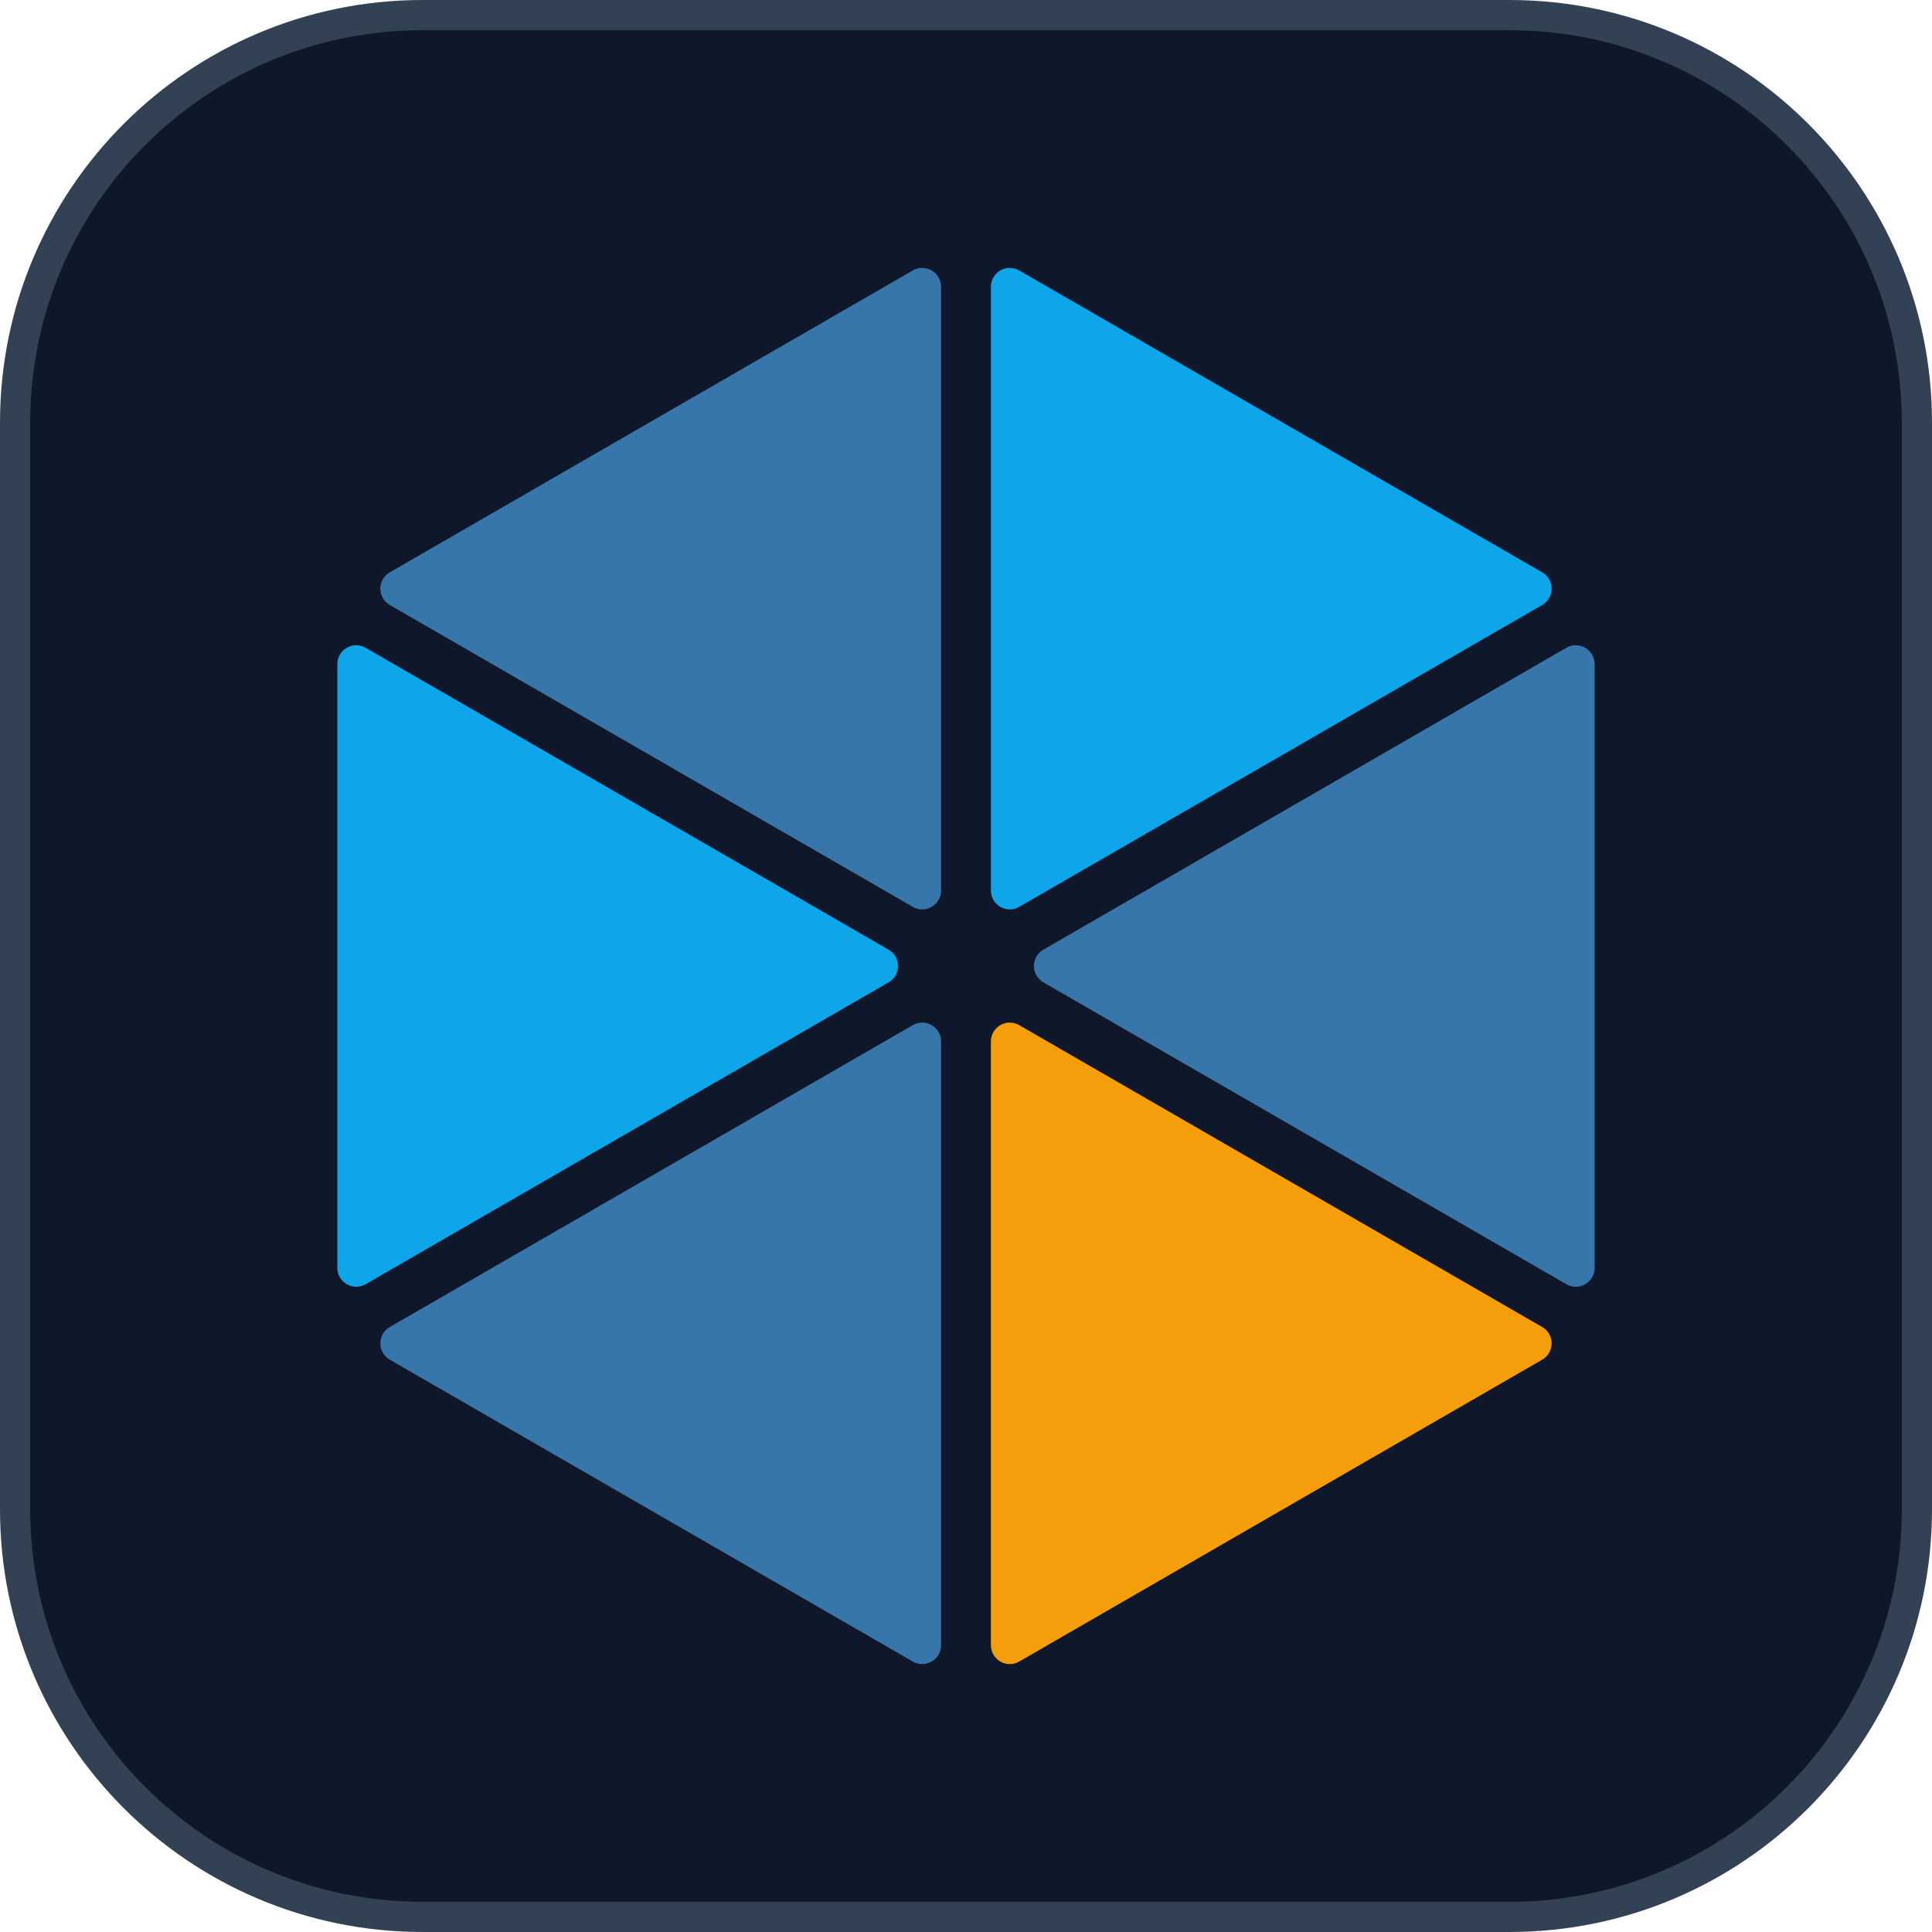
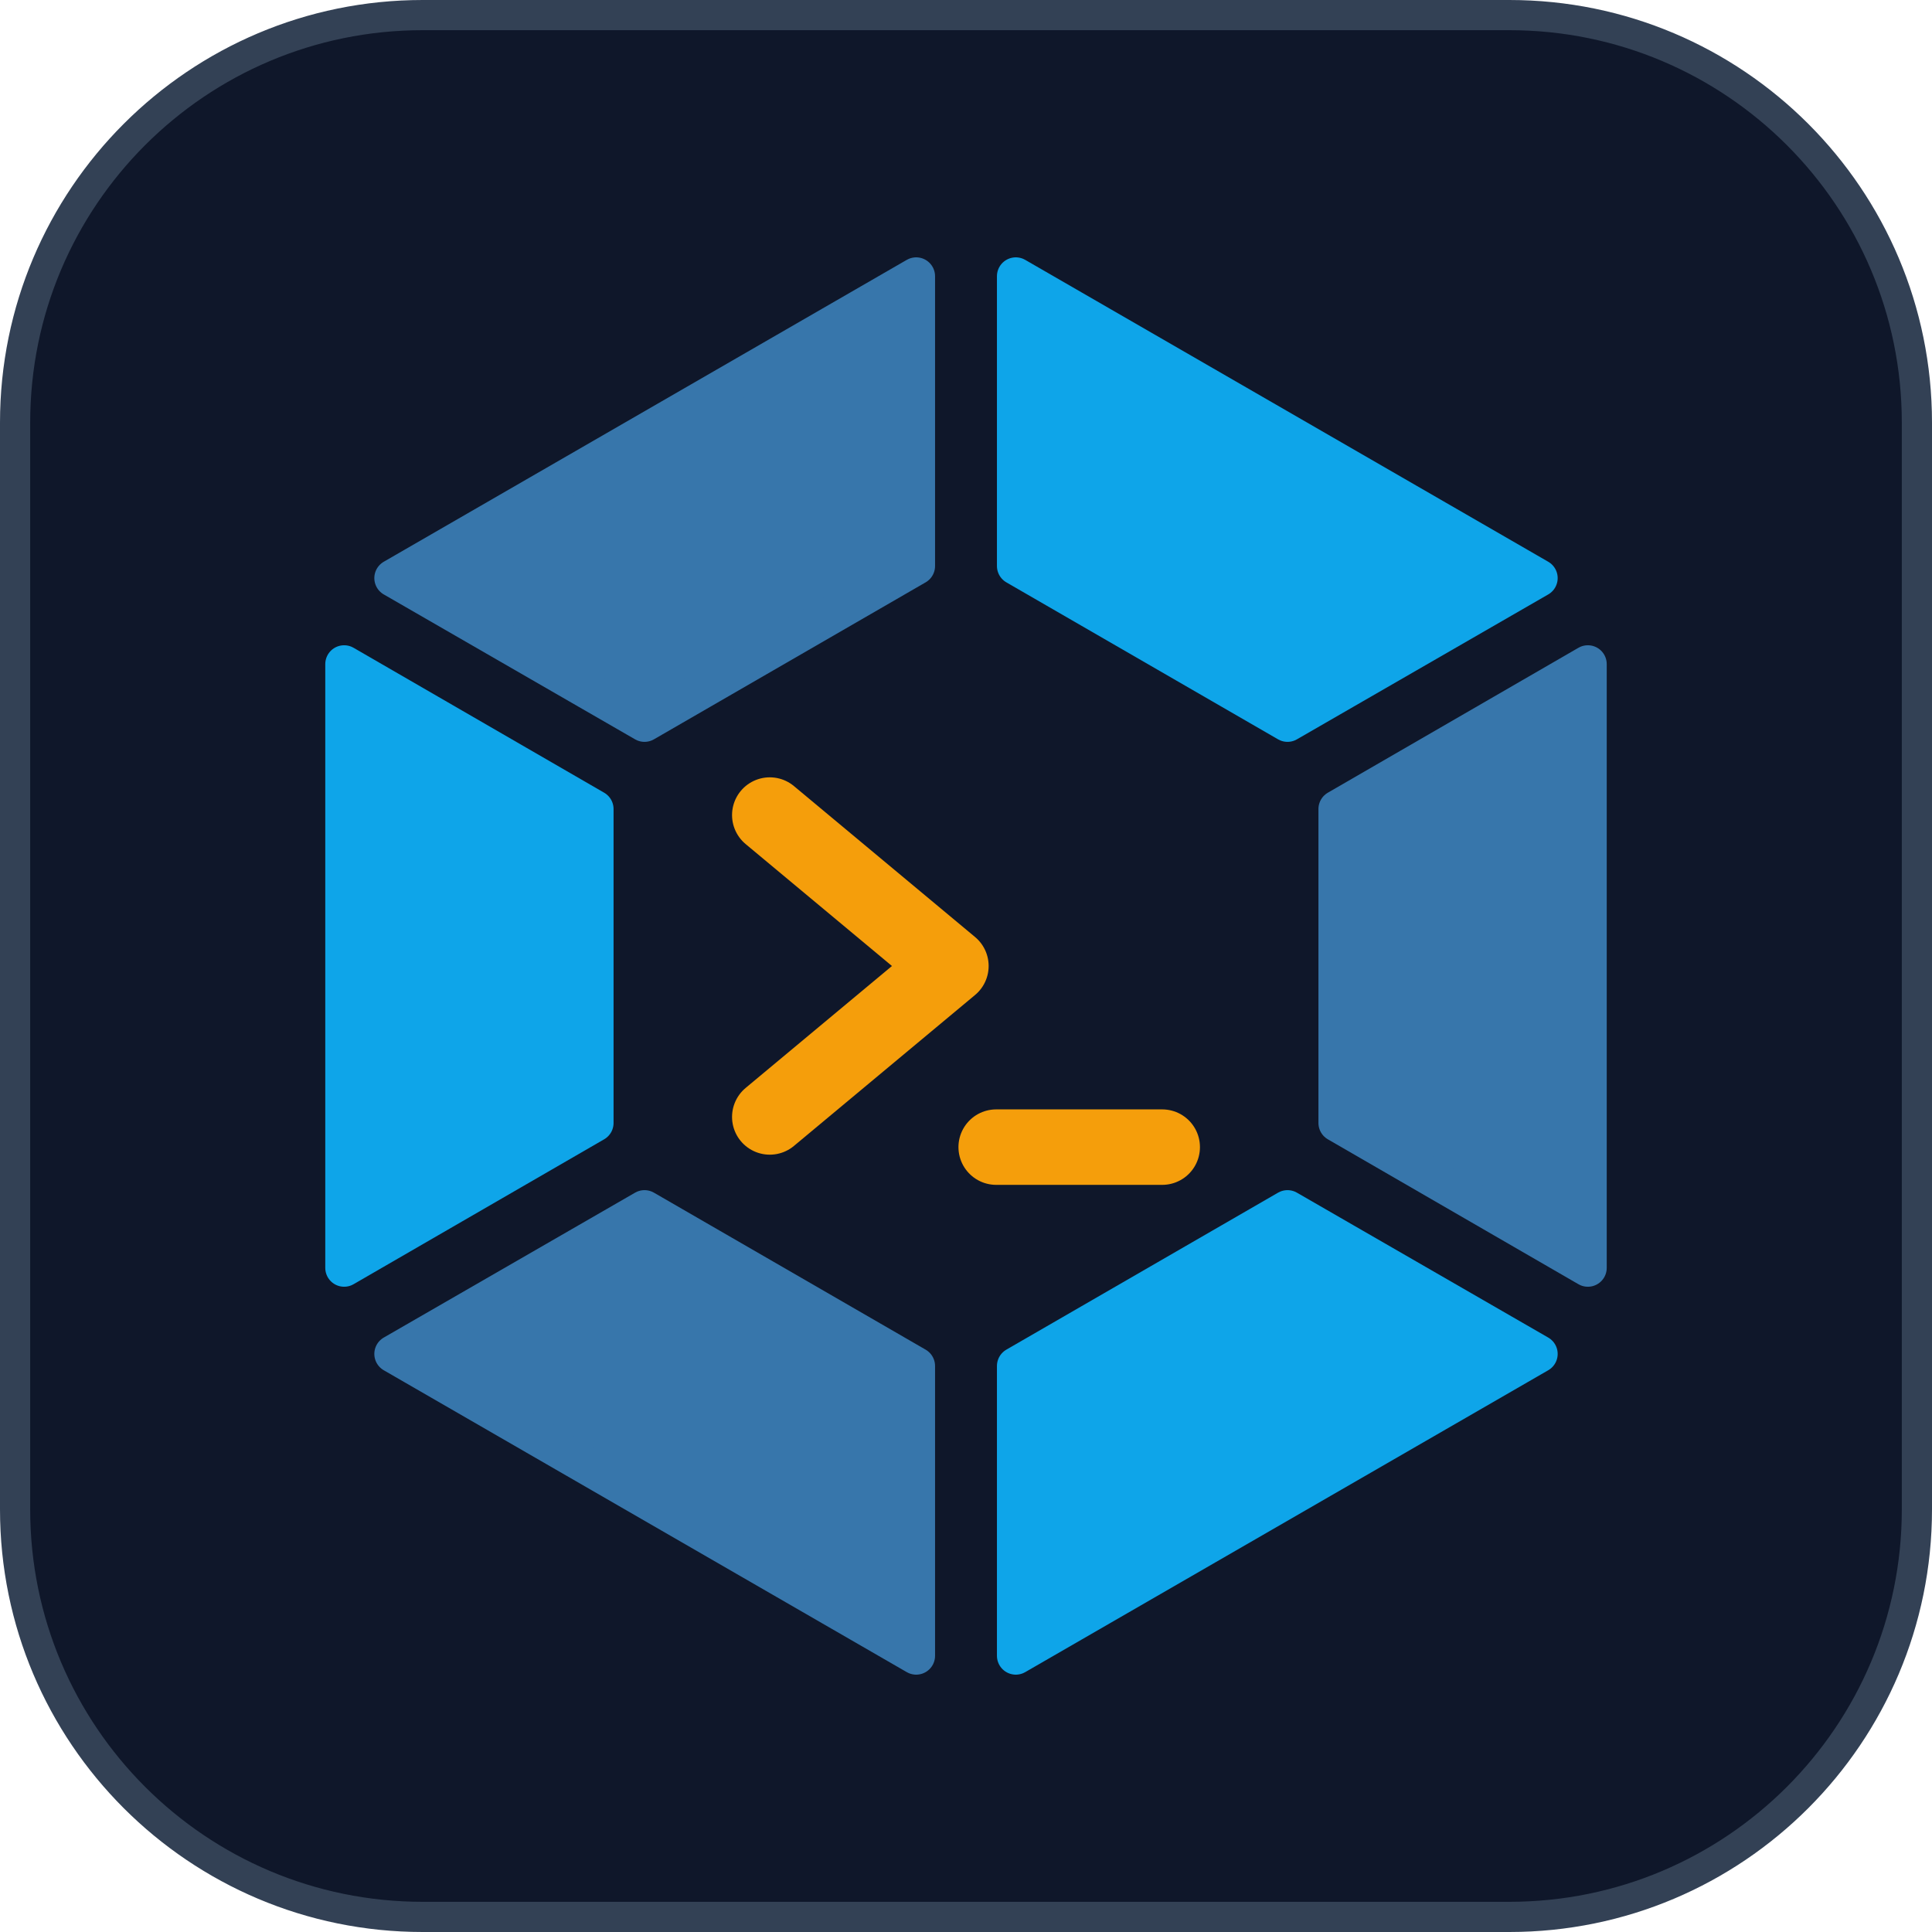
<svg xmlns="http://www.w3.org/2000/svg" viewBox="0 0 256 256" width="256" height="256" role="img" aria-label="omnishell logo (modules)">
  <rect x="2" y="2" width="252" height="252" rx="54" fill="#0f172a" stroke="#334155" stroke-width="4" />
-   <polygon points="133.8,118 133.8,38 203.1,78" fill="#0ea5e9" stroke="#0ea5e9" stroke-width="5" stroke-linejoin="round" />
-   <polygon points="139.5,128 208.8,88 208.8,168" fill="#3776ab" stroke="#3776ab" stroke-width="5" stroke-linejoin="round" />
-   <polygon points="133.8,138 203.1,178 133.8,218" fill="#f59e0b" stroke="#f59e0b" stroke-width="5" stroke-linejoin="round" />
-   <polygon points="122.2,138 122.2,218 52.9,178" fill="#3776ab" stroke="#3776ab" stroke-width="5" stroke-linejoin="round" />
-   <polygon points="116.5,128 47.2,168 47.2,88" fill="#0ea5e9" stroke="#0ea5e9" stroke-width="5" stroke-linejoin="round" />
-   <polygon points="122.2,118 52.9,78 122.2,38" fill="#3776ab" stroke="#3776ab" stroke-width="5" stroke-linejoin="round" />
+   <polygon points="134.6,75 134.6,36.6 203.9,76.6 170.6,95.8" fill="#0ea5e9" stroke="#0ea5e9" stroke-width="5" stroke-linejoin="round" />
+   <polygon points="177.2,107.2 210.4,88 210.4,168 177.2,148.8" fill="#3776ab" stroke="#3776ab" stroke-width="5" stroke-linejoin="round" />
+   <polygon points="170.6,160.2 203.9,179.4 134.6,219.4 134.6,181" fill="#0ea5e9" stroke="#0ea5e9" stroke-width="5" stroke-linejoin="round" />
+   <polygon points="121.4,181 121.4,219.4 52.1,179.4 85.4,160.2" fill="#3776ab" stroke="#3776ab" stroke-width="5" stroke-linejoin="round" />
+   <polygon points="78.8,148.8 45.6,168 45.6,88 78.8,107.2" fill="#0ea5e9" stroke="#0ea5e9" stroke-width="5" stroke-linejoin="round" />
+   <polygon points="85.4,95.8 52.1,76.6 121.4,36.6 121.4,75" fill="#3776ab" stroke="#3776ab" stroke-width="5" stroke-linejoin="round" />
+   <g transform="translate(124 128)">
+     <polyline points="-22,-20 2,0 -22,20" fill="none" stroke="#f59e0b" stroke-width="10" stroke-linecap="round" stroke-linejoin="round" />
+     <line x1="8" y1="24" x2="30" y2="24" stroke="#f59e0b" stroke-width="10" stroke-linecap="round" />
+   </g>
</svg>
